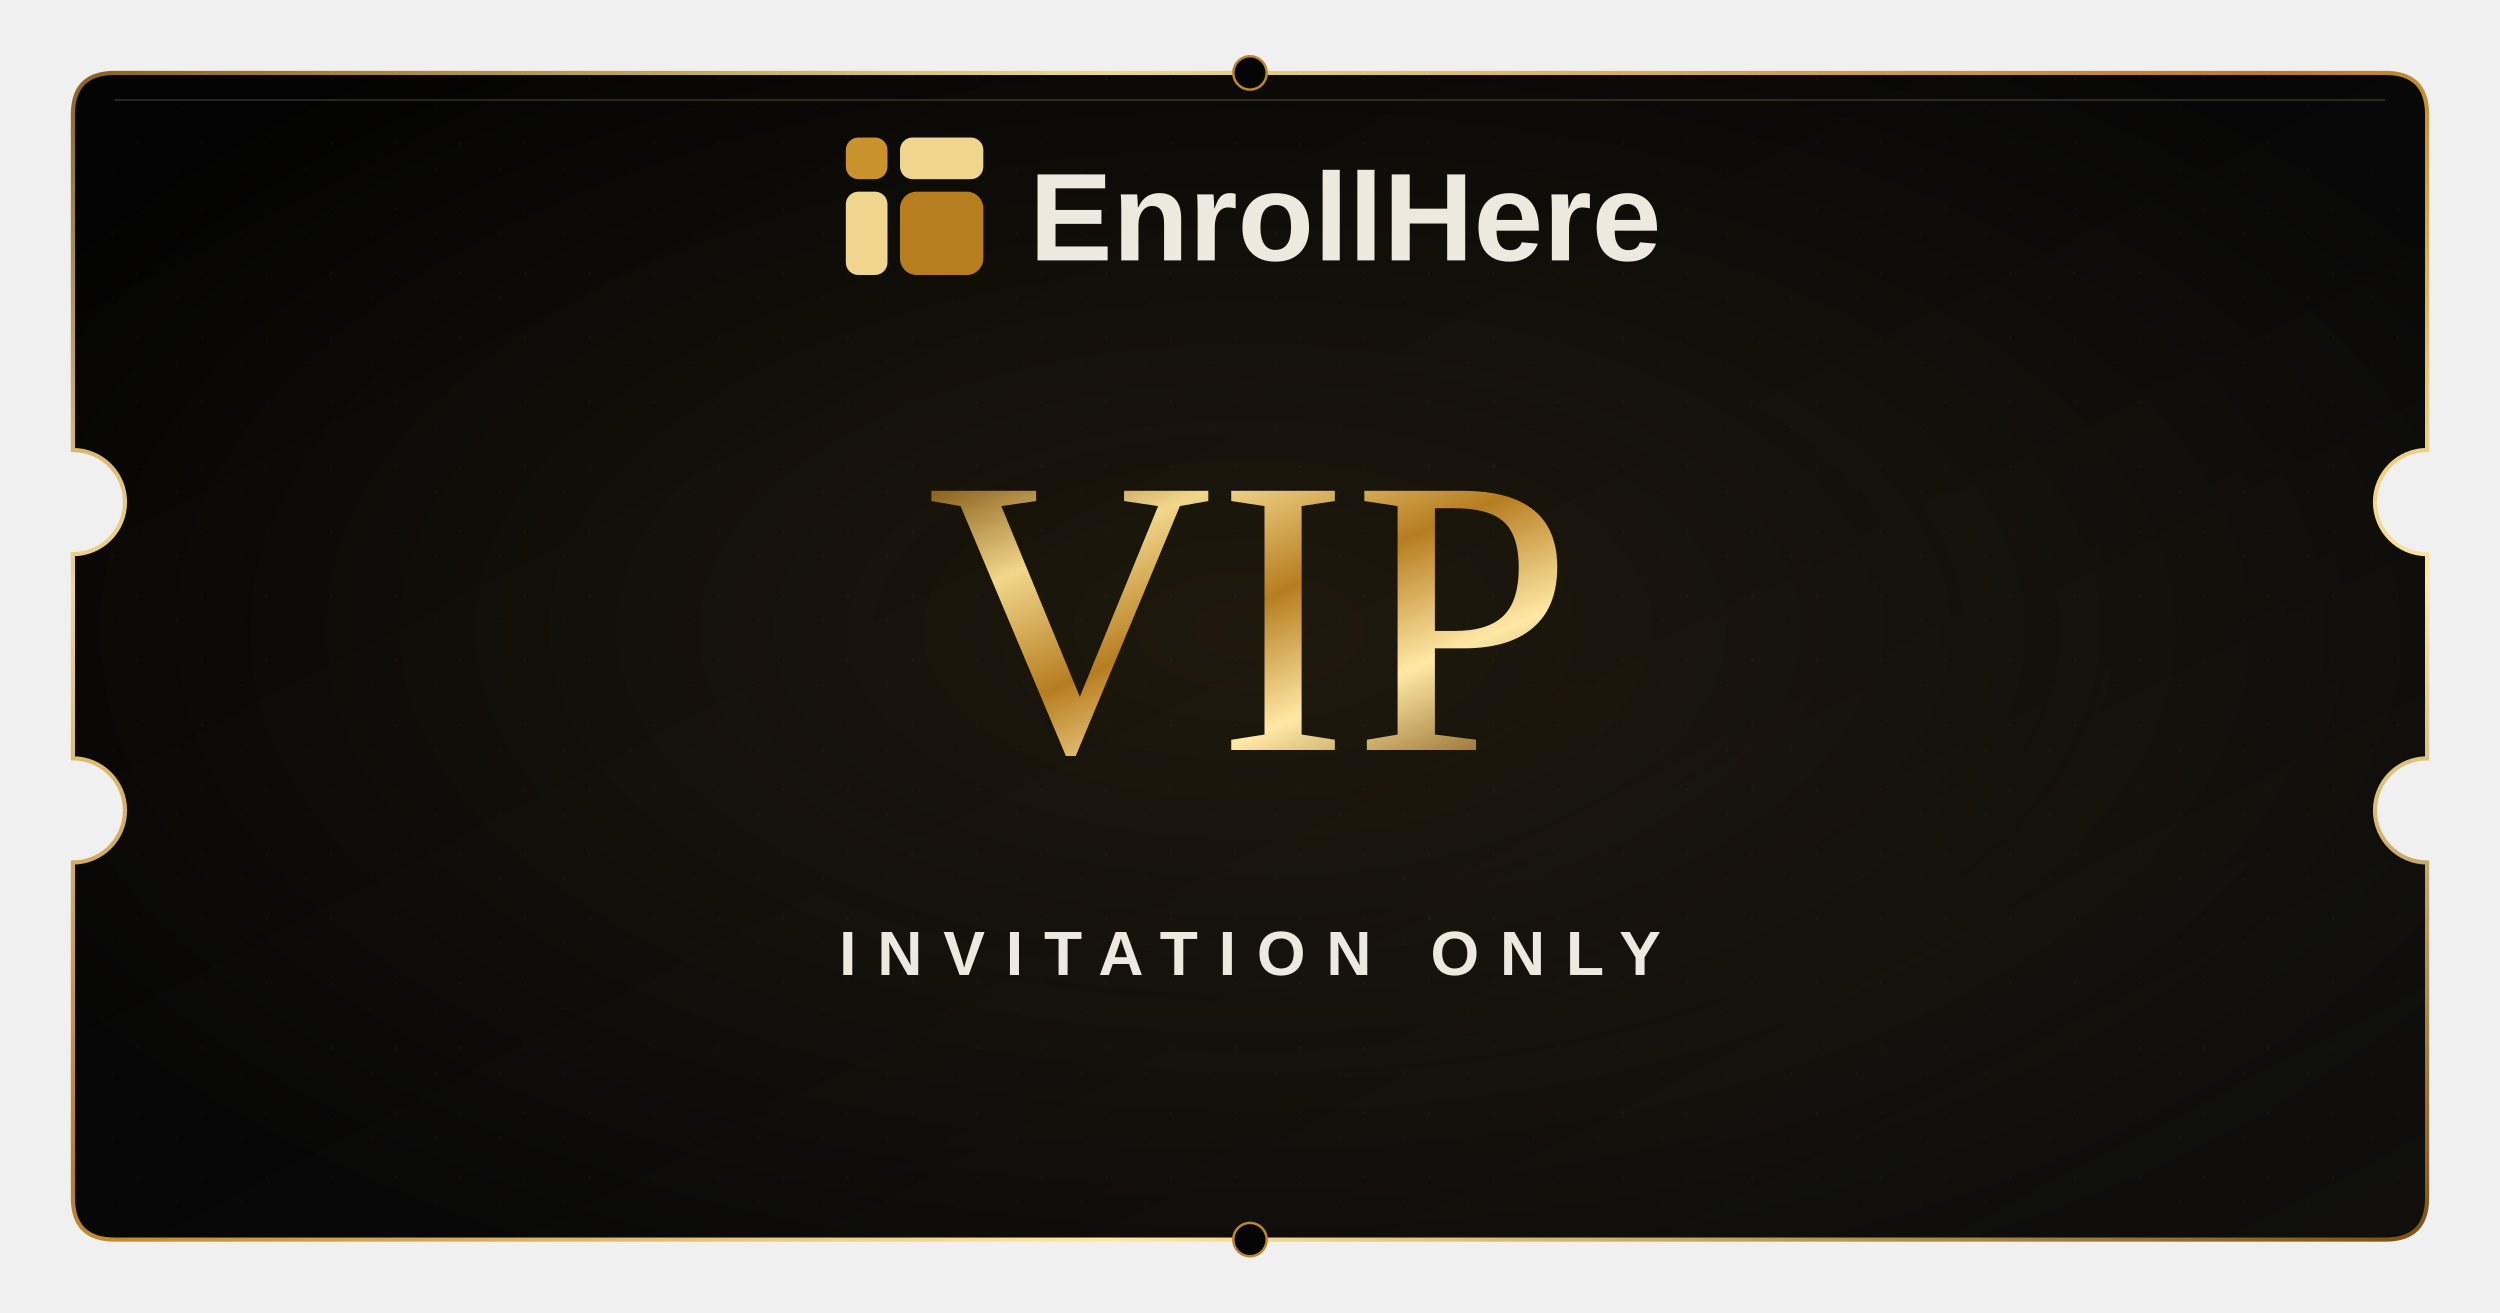
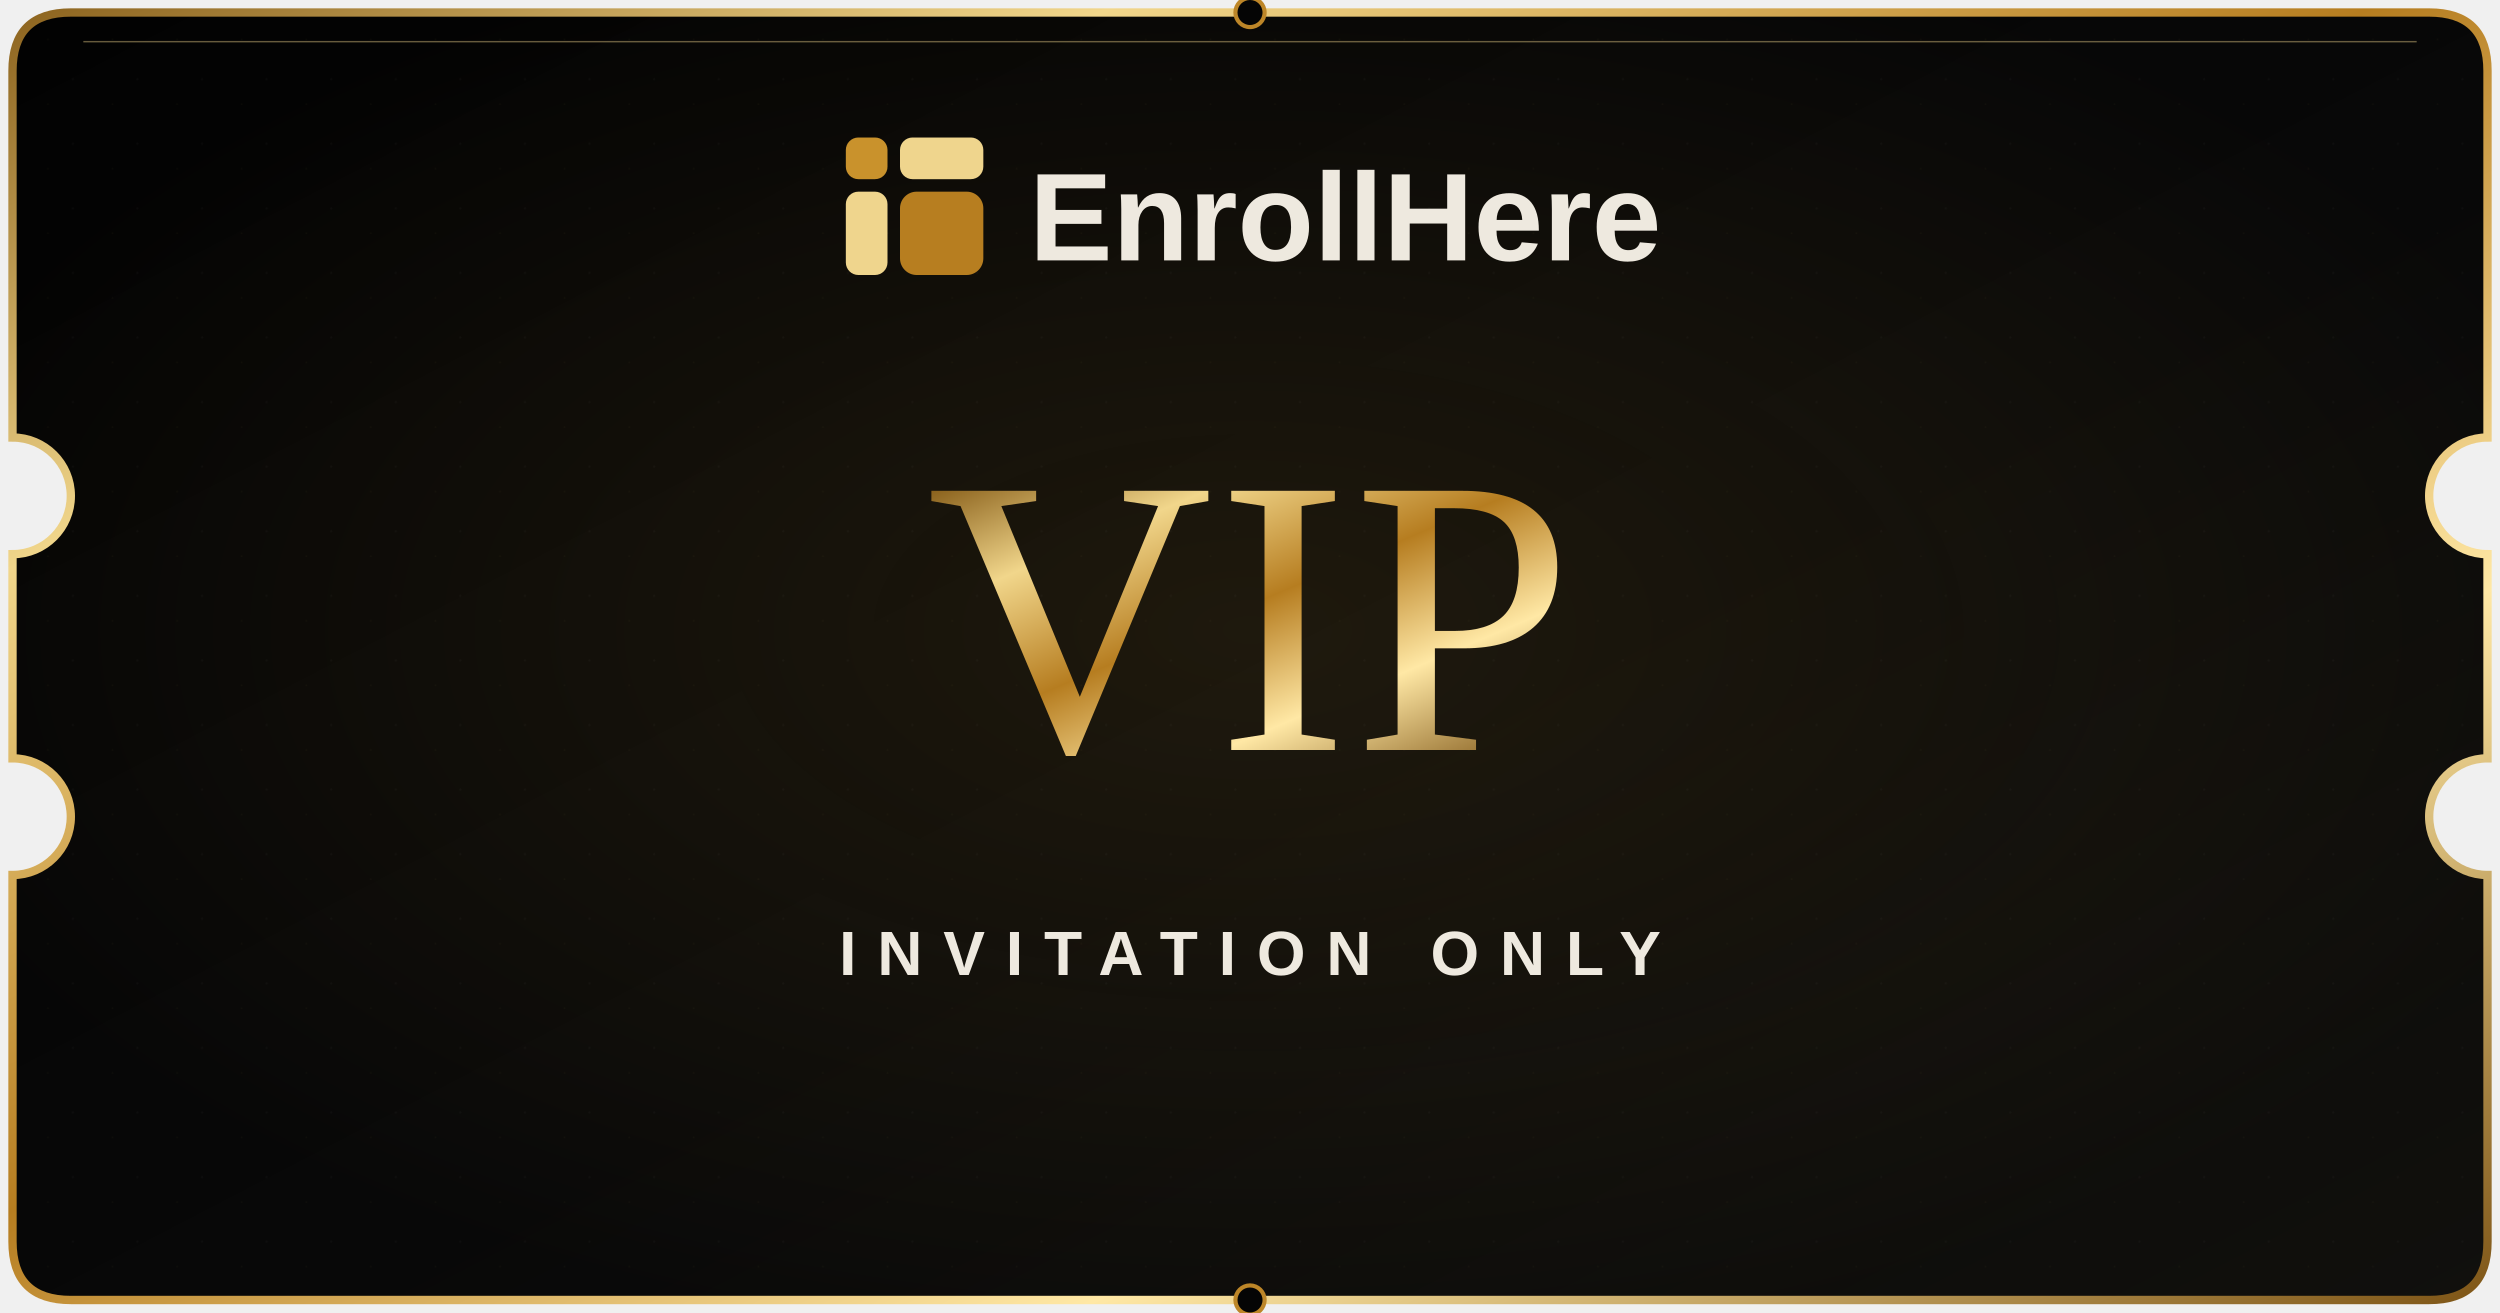
<svg xmlns="http://www.w3.org/2000/svg" width="1200" height="630" viewBox="0 0 1200 630">
  <defs>
    <linearGradient id="black" x1="0" y1="0" x2="1" y2="1">
      <stop stop-color="#020202" />
      <stop offset=".55" stop-color="#080808" />
      <stop offset="1" stop-color="#11100d" />
    </linearGradient>
    <linearGradient id="gold" x1="0" y1="0" x2="1" y2="1">
      <stop stop-color="#8b621d" />
      <stop offset=".22" stop-color="#f1d68b" />
      <stop offset=".47" stop-color="#b67d20" />
      <stop offset=".72" stop-color="#ffe8a5" />
      <stop offset="1" stop-color="#7c5314" />
    </linearGradient>
    <radialGradient id="glow" cx="50%" cy="48%" r="56%">
      <stop stop-color="#d5a43c" stop-opacity=".115" />
      <stop offset="1" stop-color="#d5a43c" stop-opacity="0" />
    </radialGradient>
    <pattern id="grain" width="31" height="31" patternUnits="userSpaceOnUse">
      <circle cx="4" cy="7" r=".55" fill="#fff" opacity=".025" />
      <circle cx="23" cy="19" r=".45" fill="#e4bd63" opacity=".035" />
    </pattern>
    <clipPath id="ticketClip">
-       <path d="M55 35 H1145 Q1165 35 1165 55 V216 A25 25 0 0 0 1165 266 V364 A25 25 0 0 0 1165 414 V575 Q1165 595 1145 595 H55 Q35 595 35 575 V414 A25 25 0 0 0 35 364 V266 A25 25 0 0 0 35 216 V55 Q35 35 55 35 Z" />
+       <path d="M34 6 H1166 Q1194 6 1194 34 V210 A28 28 0 0 0 1194 266 V364 A28 28 0 0 0 1194 420 V596 Q1194 624 1166 624 H34 Q6 624 6 596 V420 A28 28 0 0 0 6 364 V266 A28 28 0 0 0 6 210 V34 Q6 6 34 6 Z" />
    </clipPath>
  </defs>
  <g clip-path="url(#ticketClip)">
    <rect width="1200" height="630" fill="url(#black)" />
    <rect width="1200" height="630" fill="url(#glow)" />
    <rect width="1200" height="630" fill="url(#grain)" />
  </g>
-   <path d="M55 35 H1145 Q1165 35 1165 55 V216 A25 25 0 0 0 1165 266 V364 A25 25 0 0 0 1165 414 V575 Q1165 595 1145 595 H55 Q35 595 35 575 V414 A25 25 0 0 0 35 364 V266 A25 25 0 0 0 35 216 V55 Q35 35 55 35 Z" fill="none" stroke="url(#gold)" stroke-width="2" />
-   <path d="M55 48 H1145" stroke="#f0d58c" stroke-width=".45" opacity=".35" />
+   <path d="M34 6 H1166 Q1194 6 1194 34 V210 A28 28 0 0 0 1194 266 V364 A28 28 0 0 0 1194 420 V596 Q1194 624 1166 624 H34 Q6 624 6 596 V420 A28 28 0 0 0 6 364 V266 A28 28 0 0 0 6 210 V34 Q6 6 34 6 Z" fill="none" stroke="url(#gold)" stroke-width="4" />
+   <path d="M40 20 H1160" stroke="#f0d58c" stroke-width=".7" opacity=".42" />
  <g transform="translate(406 66)">
    <rect width="20" height="20" rx="6" fill="#c9922c" />
    <rect x="26" width="40" height="20" rx="6" fill="#efd58d" />
    <rect y="26" width="20" height="40" rx="6" fill="#efd58d" />
    <rect x="26" y="26" width="40" height="40" rx="8" fill="#b77e20" />
    <text x="88" y="59" fill="#eee9df" font-family="Arial, Helvetica, sans-serif" font-size="60" font-weight="700">EnrollHere</text>
  </g>
  <text x="600" y="360" text-anchor="middle" fill="url(#gold)" font-family="Georgia, 'Times New Roman', serif" font-size="190" font-weight="400" letter-spacing="2">VIP</text>
  <line x1="443" y1="404" x2="757" y2="404" stroke="url(#gold)" stroke-width="1" opacity=".68" />
  <text x="600" y="468" text-anchor="middle" fill="#eee9df" font-family="Arial, Helvetica, sans-serif" font-size="30" font-weight="600" letter-spacing="10">INVITATION ONLY</text>
-   <circle cx="600" cy="35" r="8" fill="#050505" stroke="#bd8628" stroke-width="1.2" />
-   <circle cx="600" cy="595" r="8" fill="#050505" stroke="#bd8628" stroke-width="1.2" />
+   <circle cx="600" cy="6" r="7" fill="#050505" stroke="#bd8628" stroke-width="2" />
+   <circle cx="600" cy="624" r="7" fill="#050505" stroke="#bd8628" stroke-width="2" />
</svg>
